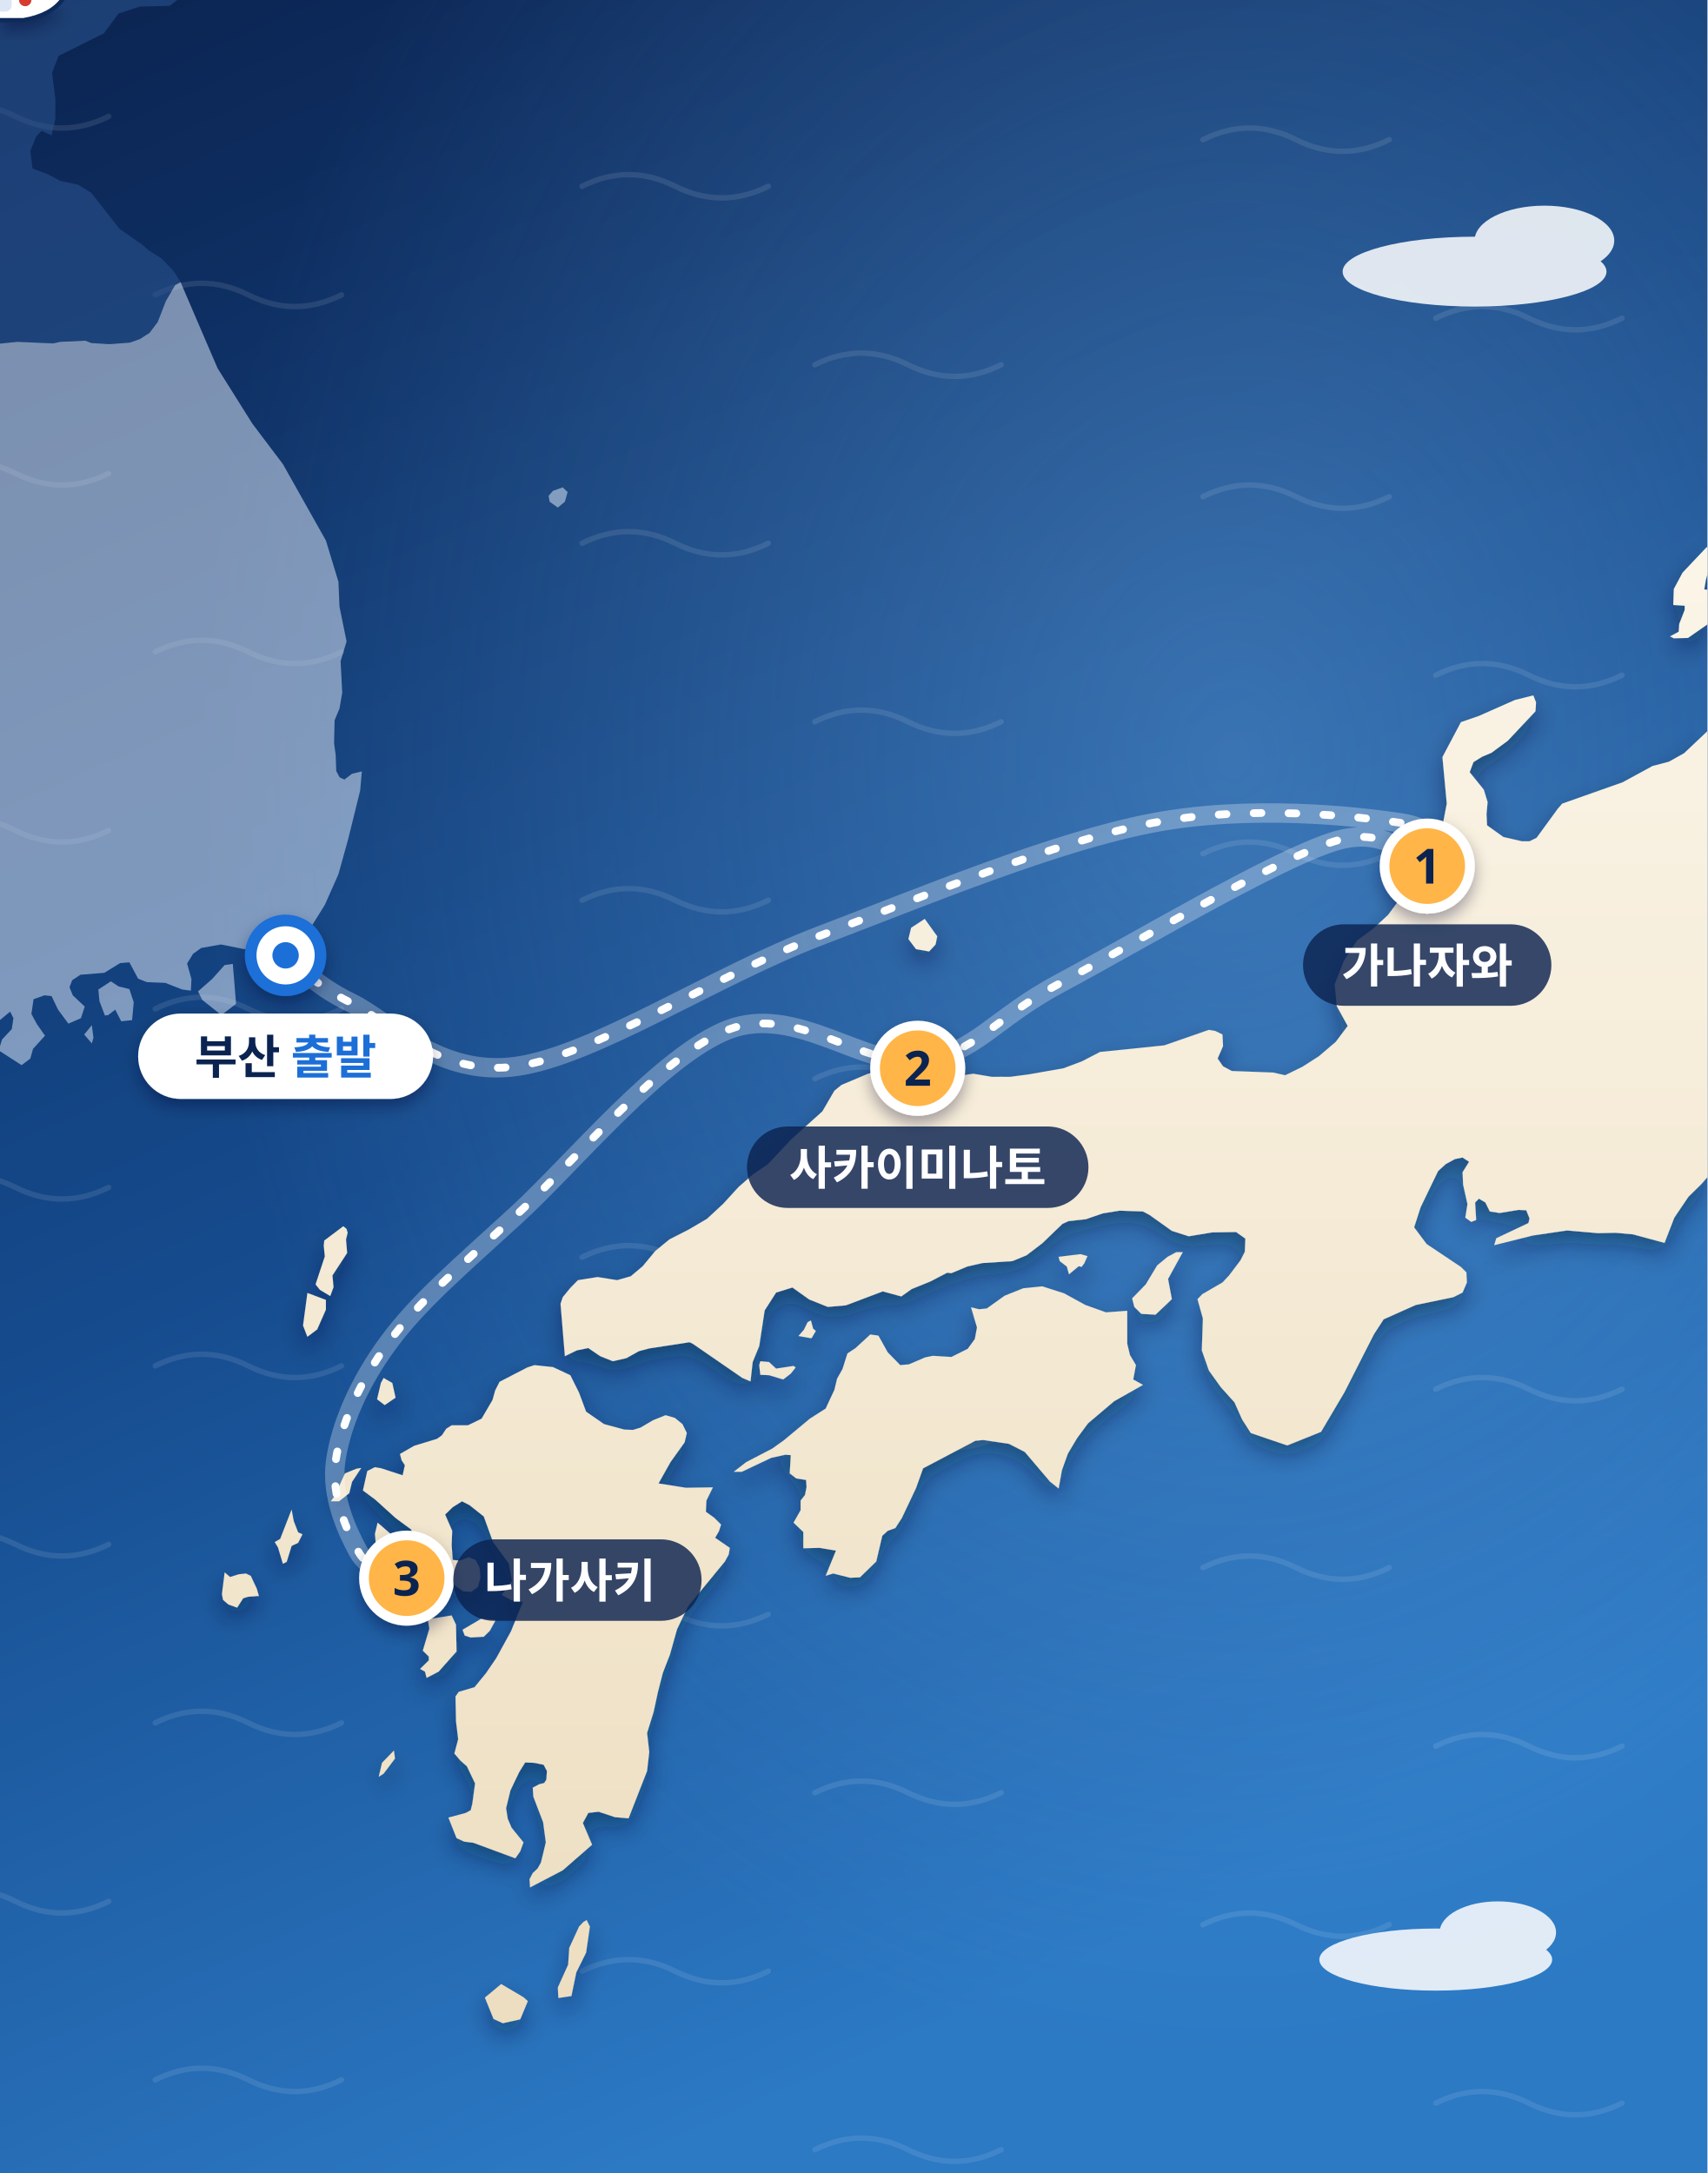
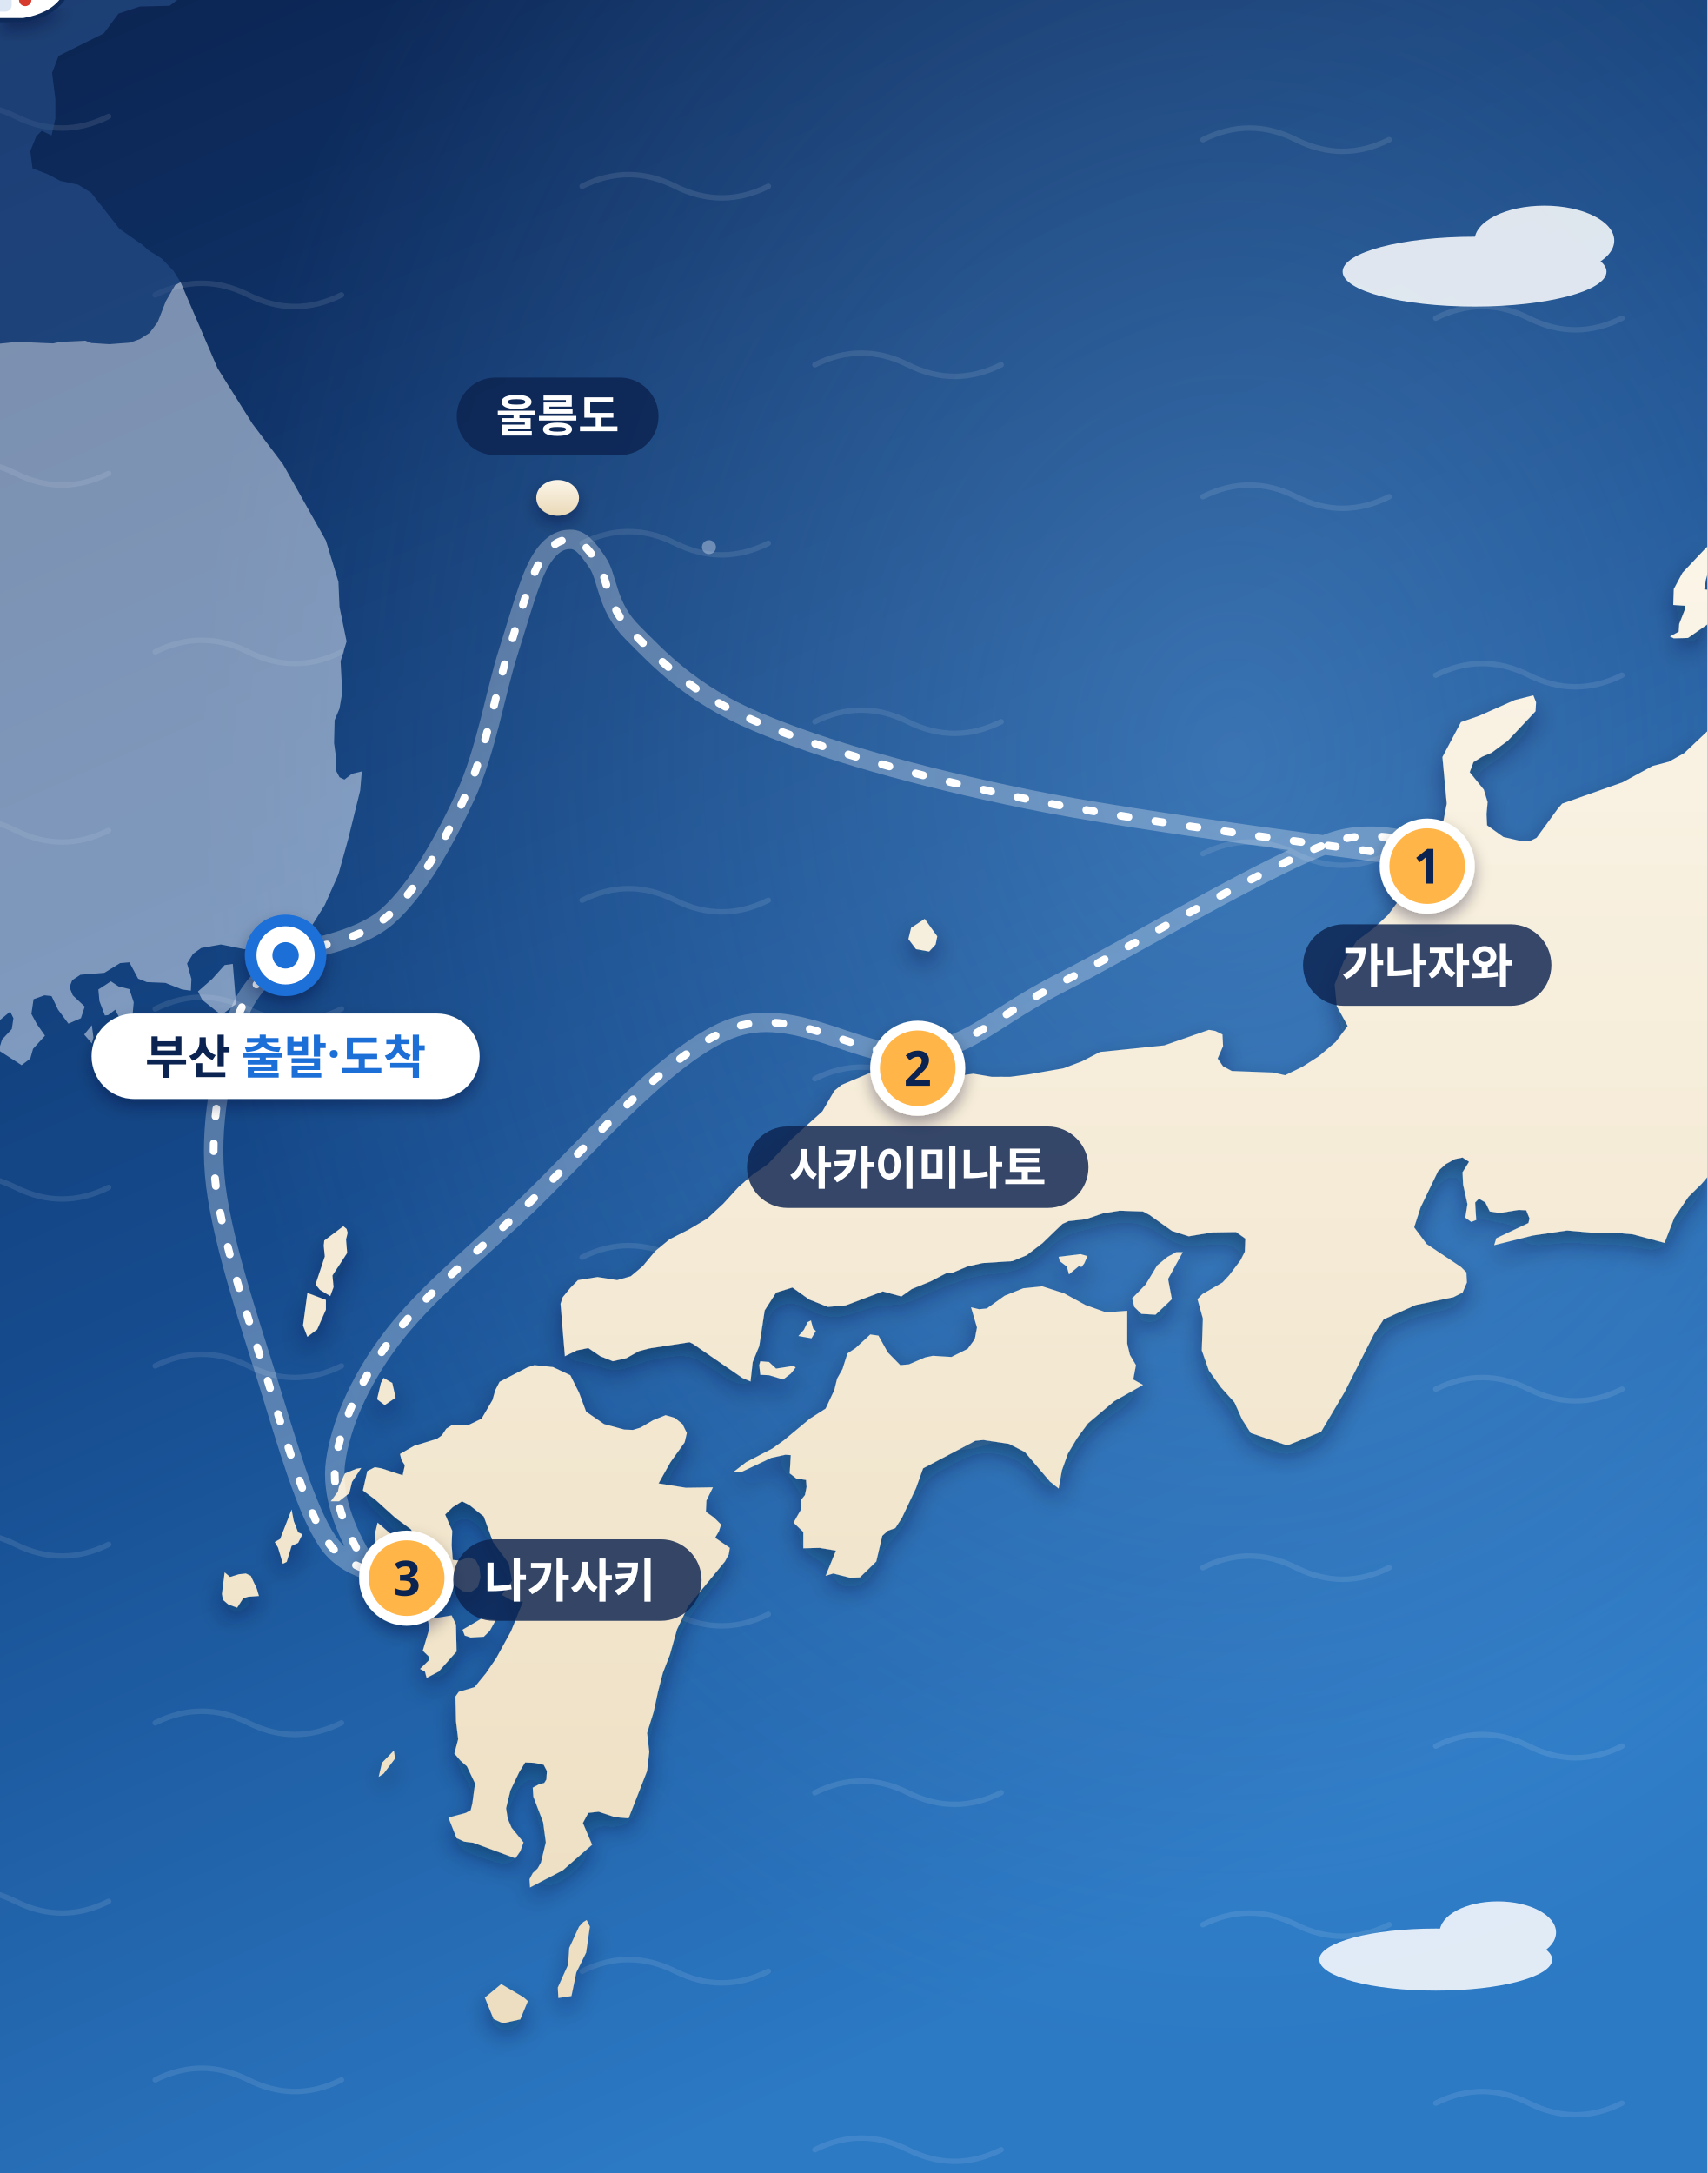
<svg xmlns="http://www.w3.org/2000/svg" viewBox="0 0 440 560" preserveAspectRatio="xMidYMid slice">
  <defs>
    <linearGradient id="sea" x1="0" y1="0" x2="0.35" y2="1">
      <stop offset="0" stop-color="#0B2350" />
      <stop offset=".55" stop-color="#154A8C" />
      <stop offset="1" stop-color="#2C79C4" />
    </linearGradient>
    <radialGradient id="glow" cx=".72" cy=".35" r=".6">
      <stop offset="0" stop-color="#7FC4FF" stop-opacity=".35" />
      <stop offset="1" stop-color="#7FC4FF" stop-opacity="0" />
    </radialGradient>
    <linearGradient id="land" x1="0" y1="0" x2="0" y2="1">
      <stop offset="0" stop-color="#FBF5E8" />
      <stop offset="1" stop-color="#EAD9B8" />
    </linearGradient>
    <filter id="sh" x="-50%" y="-50%" width="200%" height="200%">
      <feDropShadow dx="0" dy="2" stdDeviation="2" flood-color="#04122D" flood-opacity=".35" />
    </filter>
    <filter id="lsh" x="-10%" y="-10%" width="120%" height="120%">
      <feDropShadow dx="0" dy="3" stdDeviation="3" flood-color="#04122D" flood-opacity=".4" />
    </filter>
  </defs>
  <rect width="440" height="560" fill="url(#sea)" />
  <rect width="440" height="560" fill="url(#glow)" />
  <g fill="none" stroke="#fff" stroke-opacity=".10" stroke-width="1.4" stroke-linecap="round">
    <path d="M-20 30 q12 -6 24 0 t24 0 M150 48 q12 -6 24 0 t24 0 M310 36 q12 -6 24 0 t24 0" />
    <path d="M40 76 q12 -6 24 0 t24 0 M210 94 q12 -6 24 0 t24 0 M370 82 q12 -6 24 0 t24 0" />
    <path d="M-20 122 q12 -6 24 0 t24 0 M150 140 q12 -6 24 0 t24 0 M310 128 q12 -6 24 0 t24 0" />
    <path d="M40 168 q12 -6 24 0 t24 0 M210 186 q12 -6 24 0 t24 0 M370 174 q12 -6 24 0 t24 0" />
    <path d="M-20 214 q12 -6 24 0 t24 0 M150 232 q12 -6 24 0 t24 0 M310 220 q12 -6 24 0 t24 0" />
    <path d="M40 260 q12 -6 24 0 t24 0 M210 278 q12 -6 24 0 t24 0 M370 266 q12 -6 24 0 t24 0" />
    <path d="M-20 306 q12 -6 24 0 t24 0 M150 324 q12 -6 24 0 t24 0 M310 312 q12 -6 24 0 t24 0" />
    <path d="M40 352 q12 -6 24 0 t24 0 M210 370 q12 -6 24 0 t24 0 M370 358 q12 -6 24 0 t24 0" />
    <path d="M-20 398 q12 -6 24 0 t24 0 M150 416 q12 -6 24 0 t24 0 M310 404 q12 -6 24 0 t24 0" />
    <path d="M40 444 q12 -6 24 0 t24 0 M210 462 q12 -6 24 0 t24 0 M370 450 q12 -6 24 0 t24 0" />
    <path d="M-20 490 q12 -6 24 0 t24 0 M150 508 q12 -6 24 0 t24 0 M310 496 q12 -6 24 0 t24 0" />
    <path d="M40 536 q12 -6 24 0 t24 0 M210 554 q12 -6 24 0 t24 0 M370 542 q12 -6 24 0 t24 0" />
  </g>
  <path d="M69.612,-19.0L68.695,-18.5L64.767,-15.0L59.296,-12.9L55.648,-6.7L51.86,-3.3L47.231,-1.2L43.723,1.5L36.007,1.7L30.536,3.5L26.748,8.6L15.104,14.4L13.421,18.8L14.262,25.5L14.262,30.6L13.28,34.9L10.755,33.7L9.352,35.1L7.809,38.9L8.37,43.4L12.298,44.9L15.525,46.6L20.155,47.6L23.522,49.7L30.817,59.0L36.709,63.1L38.252,64.5L41.619,66.6L44.705,69.8L46.529,72.7L46.529,72.7L45.126,73.5L42.741,77.6L40.637,83.0L38.533,85.8L36.007,87.4L33.482,88.3L28.151,88.7L23.522,88.4L21.978,87.8L15.525,88.1L13.701,88.5L4.442,88.1L-0.468,88.6L-3.554,89.5L-5,90.5L-5,-19.0Z" fill="#2A5590" fill-opacity=".55" />
  <path d="M-5,90.5L-3.554,89.5L-0.468,88.6L4.442,88.1L13.701,88.5L15.525,88.1L21.978,87.8L23.522,88.4L28.151,88.7L33.482,88.3L36.007,87.4L38.533,85.8L40.637,83.0L42.741,77.6L45.126,73.5L46.529,72.7L56.069,94.9L65.047,109.2L72.904,119.6L83.987,139.3L87.213,149.9L87.494,156.4L89.318,165.3L87.774,170.4L88.195,178.5L87.494,182.6L86.231,185.6L86.091,191.5L86.512,194.6L86.652,198.7L87.494,200.3L88.756,200.9L90.721,199.4L93.246,198.8L92.825,203.7L89.739,216.2L87.213,225.3L83.706,233.2L79.217,240.4L73.886,243.2L70.098,244.3L62.943,244.6L56.911,243.4L51.86,244.3L49.756,245.8L48.213,248.3L49.335,252.3L49.195,255.3L46.95,255.0L42.601,253.3L37.831,253.1L35.587,252.2L33.342,248.0L30.957,248.2L26.889,250.7L20.716,251.2L18.611,252.6L17.91,254.4L18.752,256.5L21.838,259.4L20.856,262.4L17.629,263.8L14.964,260.2L13.28,256.7L11.457,256.5L8.651,257.5L8.09,261.3L9.493,263.9L11.597,266.9L8.511,270.3L7.809,272.8L5.564,274.5L-0.328,270.7L0.514,267.9L3.039,265.2L3.46,262.4L2.618,260.7L-5,267.0L-5,90.5ZM60.839,258.7L57.051,261.6L52.141,257.7L51.018,255.5L54.666,252.3L57.893,248.7L59.997,248.4ZM34.464,258.3L34.043,262.9L31.238,263.2L29.694,260.2L27.871,261.6L27.029,261.7L25.626,258.0L25.345,255.0L28.572,252.9L30.536,254.2L33.342,254.9ZM24.083,267.4L23.662,268.9L21.698,266.6L23.662,264.2ZM145.574,129.3L143.75,130.8L141.646,129.3L141.365,127.8L142.488,126.5L145.013,125.6L146.275,126.8Z" fill="#D7E2F2" fill-opacity=".55" />
  <path d="M241.111,243.4L239.428,245.2L236.061,244.6L234.097,242.0L234.798,239.1L238.306,236.8L241.532,241.3ZM434.992,164.4L431.345,164.5L430.363,164.0L432.607,162.8L432.748,160.8L434.151,157.2L434.151,156.1L431.205,155.9L431.345,151.8L433.589,147.6L439.622,141.2L441.165,140.0L441.446,142.8L439.622,149.4L439.201,151.9L443.971,152.4L440.885,160.3ZM301.997,334.8L297.789,338.8L294.141,338.6L292.317,336.8L291.756,334.6L295.263,331.0L298.21,326.1L300.875,323.9L303.12,322.7L304.803,322.7L301.015,329.6ZM134.07,520.4L129.581,521.4L127.196,520.3L124.951,514.8L129.16,511.3L134.912,514.7L136.034,515.7ZM147.257,514.4L143.89,514.9L143.75,512.2L146.416,506.3L146.696,502.0L149.221,496.5L150.344,495.3L151.186,494.8L152.027,496.5L151.045,503.2L148.52,508.3ZM113.027,430.8L109.94,432.4L109.519,430.8L108.257,430.1L110.501,427.9L110.501,426.9L108.958,425.4L110.642,419.7L110.221,417.3L116.394,416.3L117.516,418.7L117.656,425.6ZM81.742,342.6L79.217,344.5L78.094,341.6L79.217,333.2L83.987,335.0L83.987,337.5ZM85.951,331.7L85.109,334.0L82.443,332.4L81.321,331.0L83.706,323.8L83.425,321.0L83.566,319.7L88.476,316.0L89.318,316.7L89.598,317.7L89.177,319.4L89.458,322.9L85.67,328.7ZM57.893,405.2L59.296,406.4L61.54,405.7L63.364,405.5L64.627,406.1L66.17,409.4L66.731,411.3L63.925,411.5L62.663,411.9L61.119,414.3L58.875,413.5L57.472,412.3L57.191,410.8ZM124.671,421.8L121.304,422.0L119.761,421.5L119.199,420.0L124.11,417.1L127.757,417.5L126.214,420.3ZM279.411,325.6L278.709,326.5L278.008,326.3L275.483,328.4L274.921,326.4L273.098,325.0L272.817,323.9L278.429,323.2L280.252,323.7ZM73.886,402.5L72.904,403.0L71.641,398.8L70.799,397.4L72.202,396.6L75.148,389.0L75.709,392.0L76.832,394.9L77.954,395.4L76.832,397.6L75.148,398.4ZM90.019,384.8L87.354,386.9L85.249,386.9L87.073,384.4L87.354,383.1L88.897,379.7L91.843,378.5L93.105,378.3L90.721,381.9ZM101.944,360.2L99.138,362.1L97.174,360.6L98.156,356.4L98.857,355.1L101.102,356.4ZM210.248,343.0L209.125,344.9L205.758,344.3L207.161,342.7L208.143,340.7L208.985,340.3L209.546,342.4ZM198.183,351.0L200.006,352.7L204.496,352.0L205.057,352.4L203.794,354.0L201.83,355.5L198.183,354.4L195.938,354.3L195.657,351.8L195.938,350.8ZM98.857,457.1L97.595,457.9L98.436,454.3L101.523,451.1L101.803,453.2ZM155.675,367.0L160.866,368.4L163.11,368.5L165.074,367.9L168.301,366.0L171.528,364.7L173.913,365.4L175.877,367.0L176.999,369.3L176.438,371.7L172.79,376.8L169.704,382.3L176.718,383.4L183.733,383.3L182.049,386.7L181.909,389.6L184.013,391.1L185.837,392.9L185.276,394.6L184.294,396.3L188.082,398.9L187.801,400.6L186.819,402.4L177.279,414.0L174.474,419.9L172.65,426.4L170.826,431.1L169.564,436.0L168.441,441.2L166.758,446.6L167.319,451.5L166.758,456.4L161.988,468.6L158.481,468.3L154.272,466.9L151.606,467.2L150.204,469.8L152.588,475.4L145.013,482.0L136.595,486.4L136.455,484.3L137.297,482.7L138.559,481.5L139.401,480.0L140.664,474.8L139.962,469.6L137.437,463.0L137.297,460.7L138.98,459.8L140.243,459.5L140.804,458.6L140.944,456.4L140.103,454.8L137.718,454.3L135.333,454.2L133.79,456.7L131.545,461.4L130.423,466.0L130.843,468.7L131.826,471.0L134.912,474.8L134.07,477.1L132.808,478.9L122.005,474.9L119.62,474.6L117.656,473.7L115.552,468.4L120.041,467.2L121.304,466.5L121.725,464.8L122.426,459.6L120.322,455.2L118.638,453.7L117.095,451.9L118.077,448.2L117.516,443.6L117.376,437.2L118.217,436.0L122.286,434.8L125.232,431.2L127.897,427.3L131.685,420.4L134.772,412.8L131.826,412.4L129.3,411.0L131.966,407.4L131.124,402.9L127.056,397.4L124.671,390.8L121.023,387.9L119.059,386.9L116.674,388.4L114.71,390.3L116.534,394.5L116.394,398.2L116.674,402.0L118.498,402.2L120.743,401.3L122.566,402.0L123.548,403.9L123.829,406.5L123.128,409.0L121.444,410.2L119.34,410.1L117.376,408.7L115.692,406.8L111.904,405.7L107.976,408.0L104.048,412.6L100.821,415.0L102.365,411.6L103.066,407.8L101.523,405.3L97.735,400.9L96.893,398.4L96.613,395.3L97.314,392.4L101.242,395.8L103.206,400.1L106.012,402.0L109.519,402.0L106.854,395.7L105.872,394.1L101.944,391.2L96.753,386.5L93.526,384.1L94.649,379.1L96.613,378.1L98.296,378.4L103.768,380.2L104.329,377.6L103.487,376.3L103.066,374.7L106.714,372.6L112.606,370.8L113.868,369.9L114.991,368.2L116.394,367.3L120.602,367.3L124.11,365.6L126.915,360.8L127.617,358.3L128.739,356.1L135.894,352.4L137.718,351.8L142.488,352.3L146.977,354.4L149.221,358.9L151.045,363.8ZM279.691,336.3L285.022,338.2L290.494,337.8L290.494,346.3L291.195,349.2L292.738,351.8L292.037,355.5L294.562,356.9L287.127,361.1L280.393,366.8L277.587,370.6L275.202,374.6L273.659,378.9L272.817,383.6L270.572,381.8L264.119,374.2L260.051,372.1L253.457,371.1L251.353,371.3L237.885,378.4L236.061,383.5L232.413,391.2L230.73,393.8L228.766,394.5L227.363,395.8L225.82,402.4L221.611,406.5L219.086,406.6L214.737,405.5L212.773,406.1L215.438,399.6L211.23,398.9L207.021,399.0L207.021,394.8L204.496,392.4L206.32,389.2L206.32,386.7L207.442,385.3L207.863,383.2L207.722,381.4L205.197,381.0L203.514,379.7L203.794,375.0L202.391,374.9L198.744,375.7L191.168,379.3L189.064,379.3L192.291,376.8L199.024,373.3L201.971,371.2L208.704,365.6L212.773,363.0L215.018,358.2L215.719,355.3L217.122,352.8L218.384,348.8L220.489,347.4L224.277,343.9L226.381,344.2L228.766,348.5L231.993,351.8L234.237,351.6L238.446,349.8L240.41,349.4L245.18,349.7L249.389,347.6L251.212,345.1L251.774,342.1L250.23,336.9L252.335,337.4L254.299,337.2L258.928,333.9L263.698,332.0L268.608,331.5L274.22,333.3ZM445,296.7L444.111,297.0L442.568,299.0L441.446,301.7L438.5,305.1L435.133,308.4L431.485,313.8L428.96,320.3L420.823,318.1L416.334,317.7L411.844,317.8L403.848,317.1L395.01,318.4L385.049,320.9L385.61,319.1L393.887,315.2L394.168,314.0L393.326,311.9L391.362,311.8L386.452,312.6L383.927,312.2L382.804,309.9L381.121,308.9L380.139,309.9L380.42,314.4L379.157,314.9L377.614,313.8L378.175,310.3L377.053,305.3L376.912,302.1L378.596,299.4L376.912,298.3L374.948,298.7L372.563,300.0L370.599,301.8L366.11,311.1L364.426,316.3L367.653,320.6L376.491,326.5L377.894,327.9L378.035,330.5L376.912,333.1L374.527,334.3L364.847,336.3L356.57,340.0L354.045,343.9L346.469,358.8L340.437,369.0L331.739,372.5L322.339,369.3L320.095,365.8L318.131,361.4L314.623,357.5L311.537,353.2L309.713,348.0L309.994,339.8L308.591,334.8L309.854,333.5L315.044,330.5L316.728,328.7L319.674,324.8L320.796,322.6L320.937,319.2L318.552,317.5L312.379,317.6L306.346,318.6L301.997,317.2L296.245,313.1L294.562,312.2L288.53,312.0L284.181,312.7L279.832,314.2L275.342,314.7L273.799,315.4L268.608,320.4L264.54,323.5L260.892,325.0L253.176,325.5L249.248,326.4L245.18,328.1L244.058,328.0L239.849,330.2L234.939,332.2L232.273,334.1L227.503,332.8L217.964,336.4L213.334,336.8L208.564,334.9L204.215,331.8L200.006,333.1L197.06,337.7L195.657,346.9L193.974,351.0L193.413,356.0L191.309,355.1L178.542,346.3L177.7,345.9L167.319,347.5L164.653,348.2L161.427,350.0L157.919,350.8L154.693,349.5L151.606,347.4L148.66,348.0L145.574,349.5L144.452,336.0L145.013,334.3L146.977,331.9L148.941,329.9L153.991,329.1L159.042,329.9L162.549,328.9L165.635,326.3L168.862,322.4L172.51,319.4L177.42,316.9L182.19,314.1L186.398,310.2L190.326,305.9L193.974,302.7L197.902,300.0L203.935,293.6L211.931,286.4L215.018,281.1L216.841,279.6L223.716,276.7L232.834,274.4L237.183,274.6L241.392,279.2L243.777,278.6L246.022,277.4L250.791,276.7L255.561,277.5L260.331,277.5L264.961,276.9L274.08,275.3L278.85,273.5L283.479,271.1L300.033,269.4L311.537,265.4L313.221,265.7L315.044,266.6L315.185,269.6L313.782,272.8L315.185,274.8L317.429,276.0L328.091,276.4L331.178,277.1L335.667,274.9L339.876,272.2L344.225,268.5L347.311,264.4L344.505,259.3L343.944,253.7L346.329,247.6L349.696,242.4L353.905,239.3L357.693,235.8L365.268,225.6L370.88,217.3L372.844,207.1L371.722,195.1L376.491,186.1L381.121,184.5L390.38,180.4L395.15,179.2L395.851,181.0L395.711,183.3L388.556,190.9L384.348,194.0L381.963,195.0L379.718,196.4L378.736,199.0L382.384,203.5L383.366,206.7L383.085,209.8L383.225,212.7L387.434,215.7L392.204,216.8L394.168,216.8L395.992,215.9L401.463,208.4L402.585,207.1L418.158,201.6L425.873,197.4L430.082,196.3L434.01,194.1L442.989,185.6L445,183.1L445,296.7ZM91.754,603.0L92.685,602.3L93.386,601.0L94.228,600.3L97.735,598.5L98.717,600.6L98.577,602.2L96.355,603.0L91.754,603.0Z" fill="url(#land)" filter="url(#lsh)" />
-   <path id="r" d="M73.6,246.2 C76.4,248.2 80.5,253.6 90.4,258.4 C100.3,263.2 113.1,277.7 133.2,274.8 C153.3,271.9 183.9,251.6 211.2,241.2 C238.5,230.8 271.9,216.9 296.9,212.1 C321.9,207.3 349.4,210.3 361.2,212.1 C373.0,213.9 370.7,222.4 367.8,223.2 C364.9,224.0 359.3,211.9 343.6,216.9 C327.9,221.9 291.2,243.8 273.5,253.2 C255.8,262.6 251.6,271.4 237.3,273.4 C223.0,275.4 205.2,258.7 187.8,265.3 C170.5,271.9 147.8,299.6 133.2,313 C118.6,326.4 107.9,335.4 100.1,346 C92.3,356.6 87.8,367.5 86.5,376.5 C85.2,385.5 89.5,394.7 92.3,399.8 C95.1,404.9 101.7,406.0 103.6,407.2" fill="none" stroke="#fff" stroke-opacity=".28" stroke-width="5" stroke-linecap="round" />
-   <path d="M73.6,246.2 C76.4,248.2 80.5,253.6 90.4,258.4 C100.3,263.2 113.1,277.7 133.2,274.8 C153.3,271.9 183.9,251.6 211.2,241.2 C238.5,230.8 271.9,216.9 296.9,212.1 C321.9,207.3 349.4,210.3 361.2,212.1 C373.0,213.9 370.7,222.4 367.8,223.2 C364.9,224.0 359.3,211.9 343.6,216.9 C327.9,221.9 291.2,243.8 273.5,253.2 C255.8,262.6 251.6,271.4 237.3,273.4 C223.0,275.4 205.2,258.7 187.8,265.3 C170.5,271.9 147.8,299.6 133.2,313 C118.6,326.4 107.9,335.4 100.1,346 C92.3,356.6 87.8,367.5 86.5,376.5 C85.2,385.5 89.5,394.7 92.3,399.8 C95.1,404.9 101.7,406.0 103.6,407.2" fill="none" stroke="#fff" stroke-width="2" stroke-dasharray="2 7" stroke-linecap="round">
+   <g transform="translate(182.7,141)">
+     <circle r="1.8" fill="#C9D6EA" fill-opacity=".45" />
+   </g>
+   <g transform="translate(143.7,128.3)">
+     <ellipse rx="5.5" ry="4.6" fill="url(#land)" filter="url(#sh)" />
+     <rect x="-26" y="-31" width="52" height="20" rx="10" fill="#0B2350" fill-opacity=".82" />
+     <text x="0" y="-17" text-anchor="middle" font-size="11.5" font-weight="800" fill="#fff" font-family="Pretendard Variable,Pretendard,sans-serif">울릉도</text>
+   </g>
+   <path id="r" d="M73.6,246.2 C78.0,244.5 92.3,242.9 100,236 C107.7,229.1 114.8,216.3 120,205 C125.2,193.7 127.8,178.0 131,168 C134.2,158.0 136.3,149.8 139,145 C141.7,140.2 144.5,139.0 147,139 C149.5,139.0 151.3,141.0 154,145 C156.7,149.0 156.2,156.2 163,163 C169.8,169.8 178.0,178.8 195,186 C212.0,193.2 236.2,200.1 265,206 C293.8,211.9 354.7,219.5 367.8,221.3 C380.9,223.1 359.3,211.6 343.6,216.9 C327.9,222.2 291.4,244.1 273.5,253.2 C255.7,262.3 250.8,269.5 236.5,271.5 C222.2,273.5 205.0,258.4 187.8,265.3 C170.6,272.2 147.8,299.6 133.2,313 C118.6,326.4 107.9,335.4 100.1,346 C92.3,356.6 87.8,367.5 86.5,376.5 C85.2,385.5 89.5,394.8 92.3,399.8 C95.1,404.8 104.9,406.7 103.6,406.3 C102.3,405.9 90.3,405.9 84.5,397.4 C78.7,388.9 73.8,371.3 68.9,355.5 C64.0,339.7 56.6,318.1 55.3,302.6 C54.0,287.1 58.1,272.0 61.1,262.6 C64.2,253.2 71.5,248.9 73.6,246.2" fill="none" stroke="#fff" stroke-opacity=".28" stroke-width="5" stroke-linecap="round" />
+   <path d="M73.6,246.2 C78.0,244.5 92.3,242.9 100,236 C107.7,229.1 114.8,216.3 120,205 C125.2,193.7 127.8,178.0 131,168 C134.2,158.0 136.3,149.8 139,145 C141.7,140.2 144.5,139.0 147,139 C149.5,139.0 151.3,141.0 154,145 C156.7,149.0 156.2,156.2 163,163 C169.8,169.8 178.0,178.8 195,186 C212.0,193.2 236.2,200.1 265,206 C293.8,211.9 354.7,219.5 367.8,221.3 C380.9,223.1 359.3,211.6 343.6,216.9 C327.9,222.2 291.4,244.1 273.5,253.2 C255.7,262.3 250.8,269.5 236.5,271.5 C222.2,273.5 205.0,258.4 187.8,265.3 C170.6,272.2 147.8,299.6 133.2,313 C118.6,326.4 107.9,335.4 100.1,346 C92.3,356.6 87.8,367.5 86.5,376.5 C85.2,385.5 89.5,394.8 92.3,399.8 C95.1,404.8 104.9,406.7 103.6,406.3 C102.3,405.9 90.3,405.9 84.5,397.4 C78.7,388.9 73.8,371.3 68.9,355.5 C64.0,339.7 56.6,318.1 55.3,302.6 C54.0,287.1 58.1,272.0 61.1,262.6 C64.2,253.2 71.5,248.9 73.6,246.2" fill="none" stroke="#fff" stroke-width="2" stroke-dasharray="2 7" stroke-linecap="round">
    <animate attributeName="stroke-dashoffset" from="0" to="-36" dur="1.6s" repeatCount="indefinite" />
  </path>
  <g transform="translate(73.6,246.2)">
    <circle r="9" fill="#fff" stroke="#1D6FD8" stroke-width="3" filter="url(#sh)" />
    <circle r="3.4" fill="#1D6FD8" />
-     <rect x="-38" y="15" width="76" height="22" rx="11" fill="#fff" filter="url(#sh)" />
-     <text x="0" y="30.5" text-anchor="middle" font-size="12" font-weight="900" fill="#0B2350" font-family="Pretendard Variable,Pretendard,sans-serif">부산 <tspan fill="#1D6FD8">출발</tspan>
+     <rect x="-50" y="15" width="100" height="22" rx="11" fill="#fff" filter="url(#sh)" />
+     <text x="0" y="30.5" text-anchor="middle" font-size="12" font-weight="900" fill="#0B2350" font-family="Pretendard Variable,Pretendard,sans-serif">부산 <tspan fill="#1D6FD8">출발·도착</tspan>
    </text>
  </g>
  <g transform="translate(367.8,223.2)">
    <circle r="11" fill="#FFB547" stroke="#fff" stroke-width="2.5" filter="url(#sh)" />
    <text y="4.5" text-anchor="middle" font-size="12.5" font-weight="900" fill="#0B2350" font-family="Pretendard Variable,Pretendard,sans-serif">1</text>
    <rect x="-32" y="15" width="64" height="21" rx="10.5" fill="#0B2350" fill-opacity=".82" />
    <text x="0" y="30" text-anchor="middle" font-size="12" font-weight="800" fill="#fff" font-family="Pretendard Variable,Pretendard,sans-serif">가나자와</text>
  </g>
  <g transform="translate(236.5,275.3)">
    <circle r="11" fill="#FFB547" stroke="#fff" stroke-width="2.5" filter="url(#sh)" />
    <text y="4.5" text-anchor="middle" font-size="12.5" font-weight="900" fill="#0B2350" font-family="Pretendard Variable,Pretendard,sans-serif">2</text>
    <rect x="-44" y="15" width="88" height="21" rx="10.5" fill="#0B2350" fill-opacity=".82" />
    <text x="0" y="30" text-anchor="middle" font-size="12" font-weight="800" fill="#fff" font-family="Pretendard Variable,Pretendard,sans-serif">사카이미나토</text>
  </g>
  <g transform="translate(104.8,406.7)">
    <circle r="11" fill="#FFB547" stroke="#fff" stroke-width="2.5" filter="url(#sh)" />
    <text y="4.5" text-anchor="middle" font-size="12.5" font-weight="900" fill="#0B2350" font-family="Pretendard Variable,Pretendard,sans-serif">3</text>
    <rect x="12" y="-10" width="64" height="21" rx="10.5" fill="#0B2350" fill-opacity=".82" />
    <text x="20" y="5" text-anchor="start" font-size="12" font-weight="800" fill="#fff" font-family="Pretendard Variable,Pretendard,sans-serif">나가사키</text>
  </g>
  <g filter="url(#sh)">
    <g id="ship">
      <path d="M-13 -5.2 H6 Q13 -4 16 0 Q13 4 6 5.2 H-13 Q-15 0 -13 -5.2z" fill="#fff" stroke="#0F2A5A" stroke-width="1.1" />
      <rect x="-10" y="-3" width="13" height="6" rx="1.6" fill="#DCE6F5" />
      <rect x="-7" y="-1.8" width="7" height="3.6" rx="1" fill="#1D6FD8" />
      <circle cx="6.5" cy="0" r="1.6" fill="#D63B2F" />
    </g>
-     <animateMotion dur="14s" repeatCount="indefinite" rotate="auto" keyPoints="0;1" keyTimes="0;1" calcMode="linear">
+     <animateMotion dur="18s" repeatCount="indefinite" rotate="auto" keyPoints="0;1" keyTimes="0;1" calcMode="linear">
      <mpath href="#r" />
    </animateMotion>
-     <animate attributeName="opacity" values="1;0" keyTimes="0;0.448" calcMode="discrete" dur="14s" repeatCount="indefinite" />
-   </g>
-   <g filter="url(#sh)" opacity="0">
-     <g id="shipB">
-       <path d="M-13 -5.2 H6 Q13 -4 16 0 Q13 4 6 5.2 H-13 Q-15 0 -13 -5.2z" fill="#fff" stroke="#0F2A5A" stroke-width="1.1" />
-       <rect x="-10" y="-3" width="13" height="6" rx="1.6" fill="#DCE6F5" />
-       <rect x="-7" y="-1.8" width="7" height="3.6" rx="1" fill="#1D6FD8" />
-       <circle cx="6.5" cy="0" r="1.6" fill="#D63B2F" />
-     </g>
-     <animateMotion dur="14s" repeatCount="indefinite" rotate="auto" keyPoints="0;1" keyTimes="0;1" calcMode="linear">
-       <mpath href="#r" />
-     </animateMotion>
-     <animate attributeName="opacity" values="0;1" keyTimes="0;0.448" calcMode="discrete" dur="14s" repeatCount="indefinite" />
  </g>
  <g fill="#fff" opacity=".85">
    <ellipse cx="380" cy="70" rx="34" ry="9" />
    <ellipse cx="398" cy="62" rx="18" ry="9" />
    <ellipse cx="370" cy="505" rx="30" ry="8" />
    <ellipse cx="386" cy="498" rx="15" ry="8" />
  </g>
</svg>
